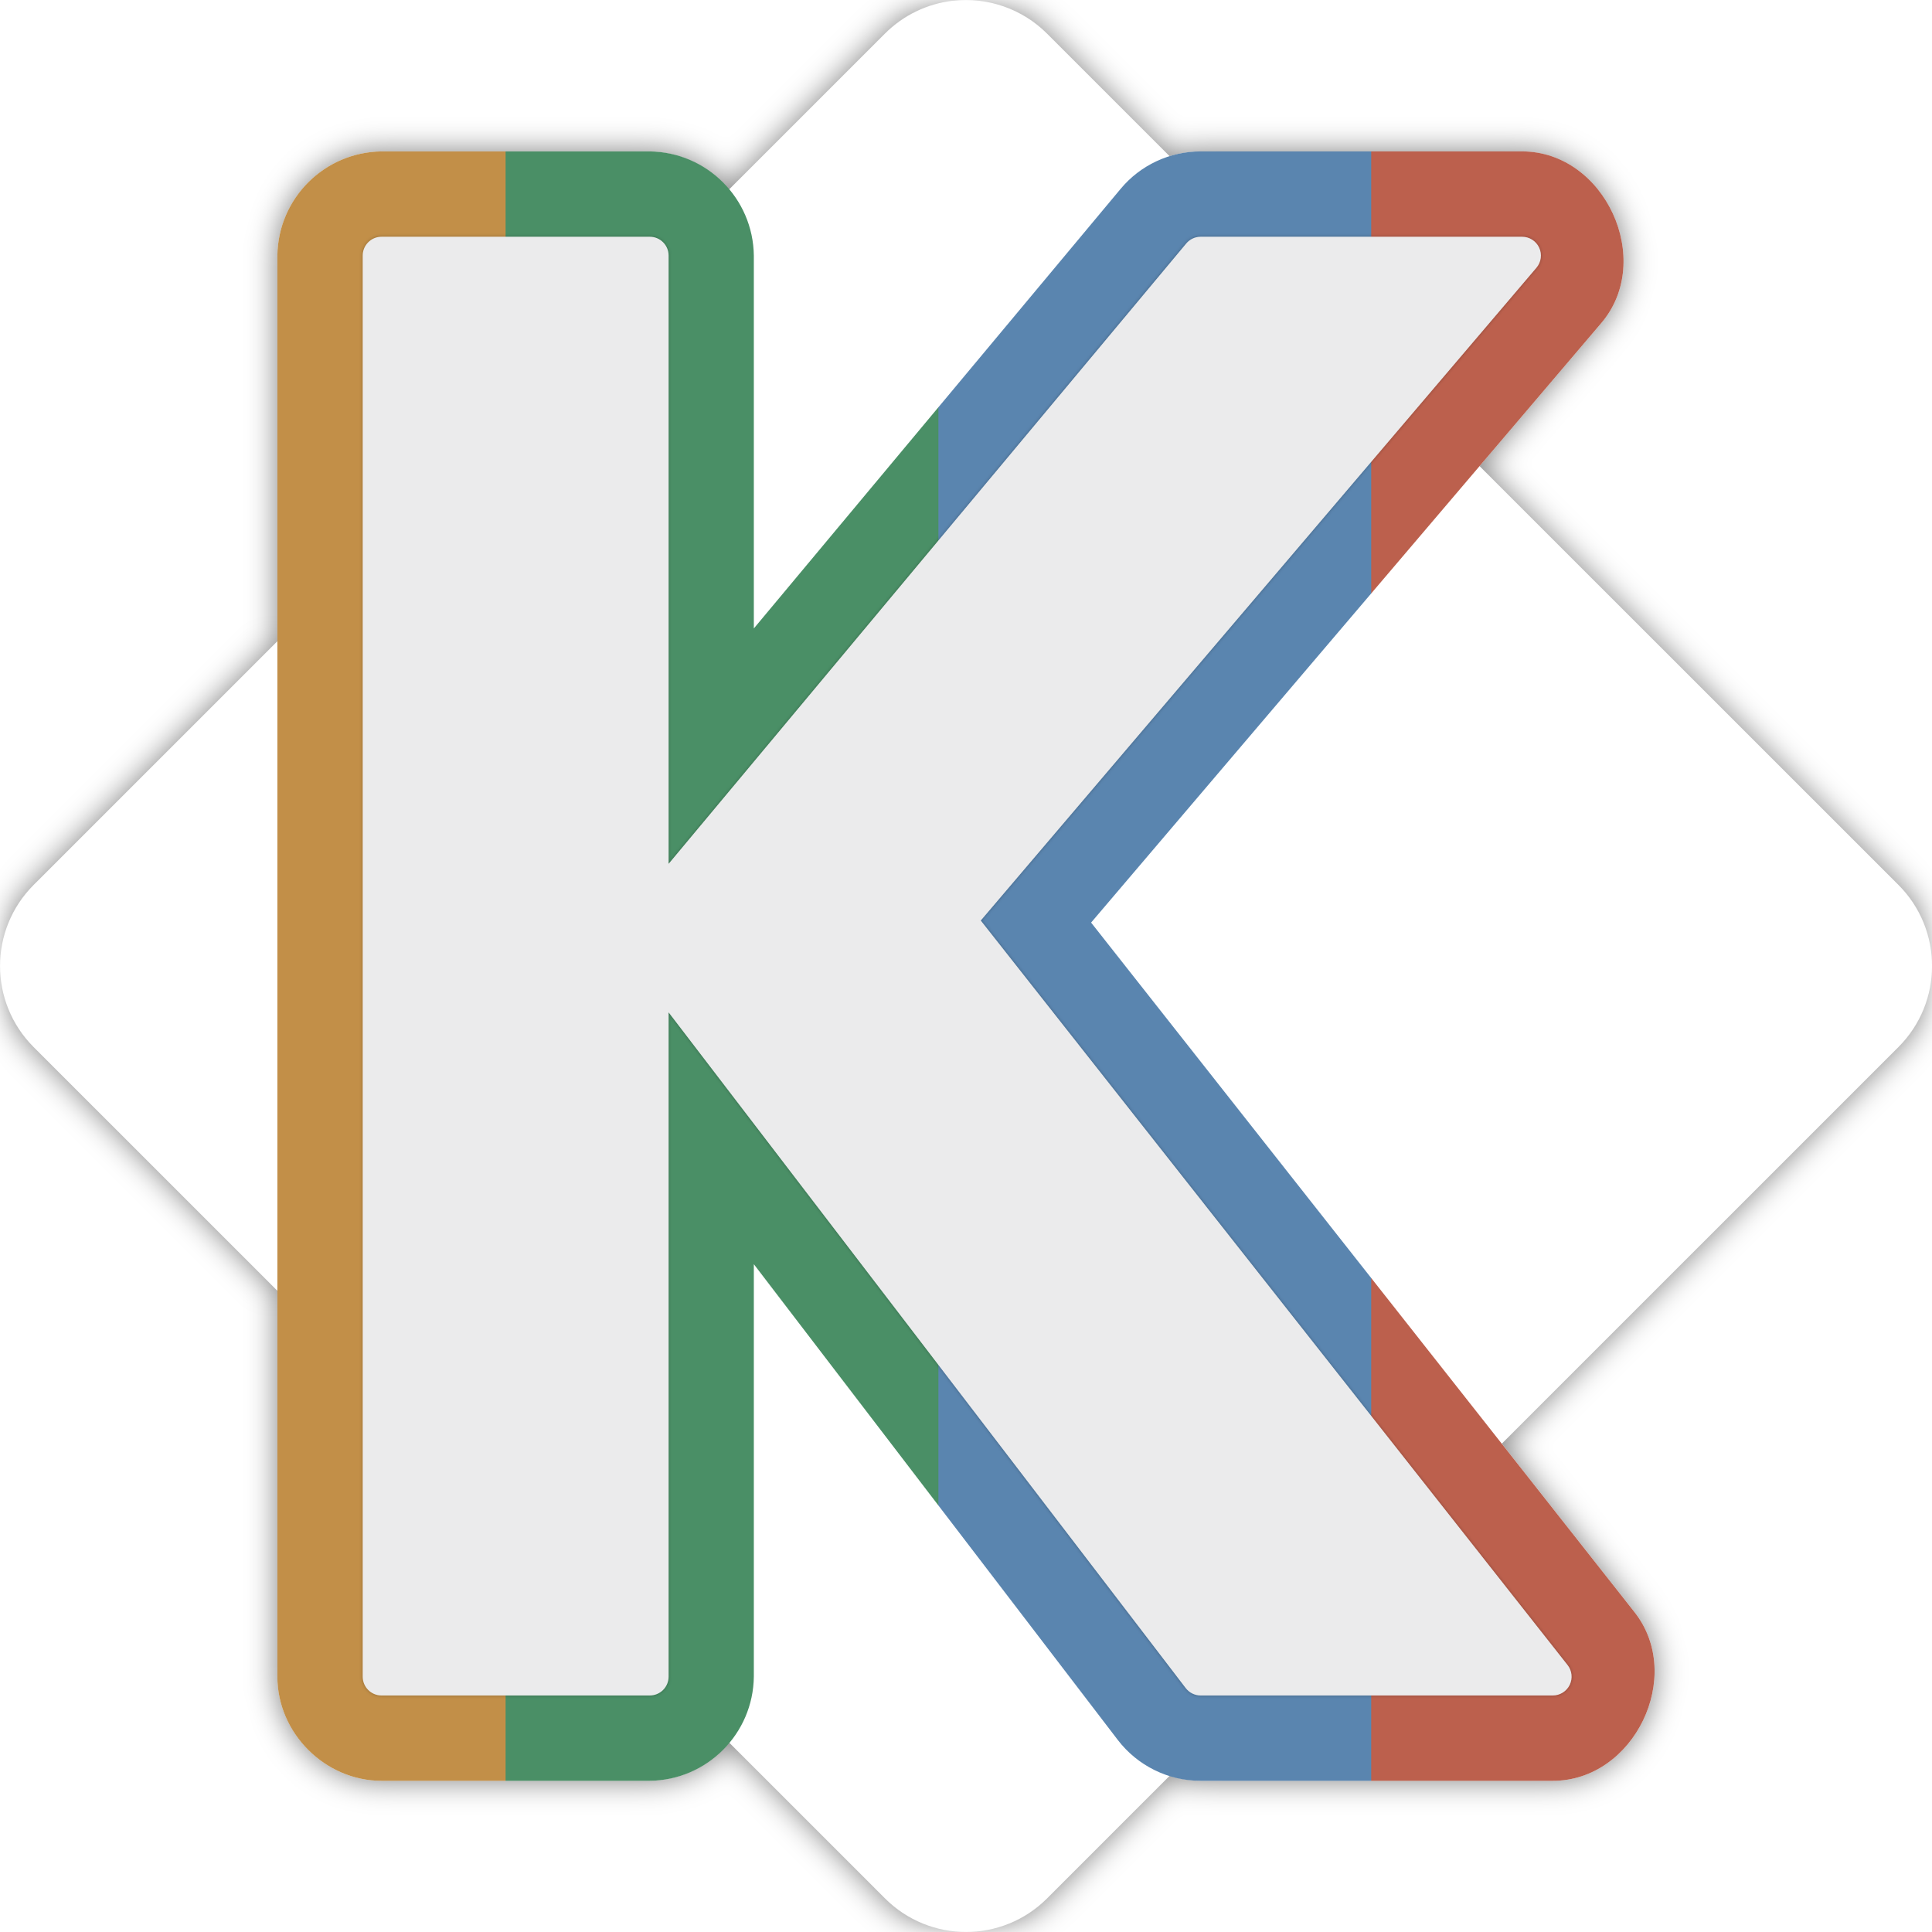
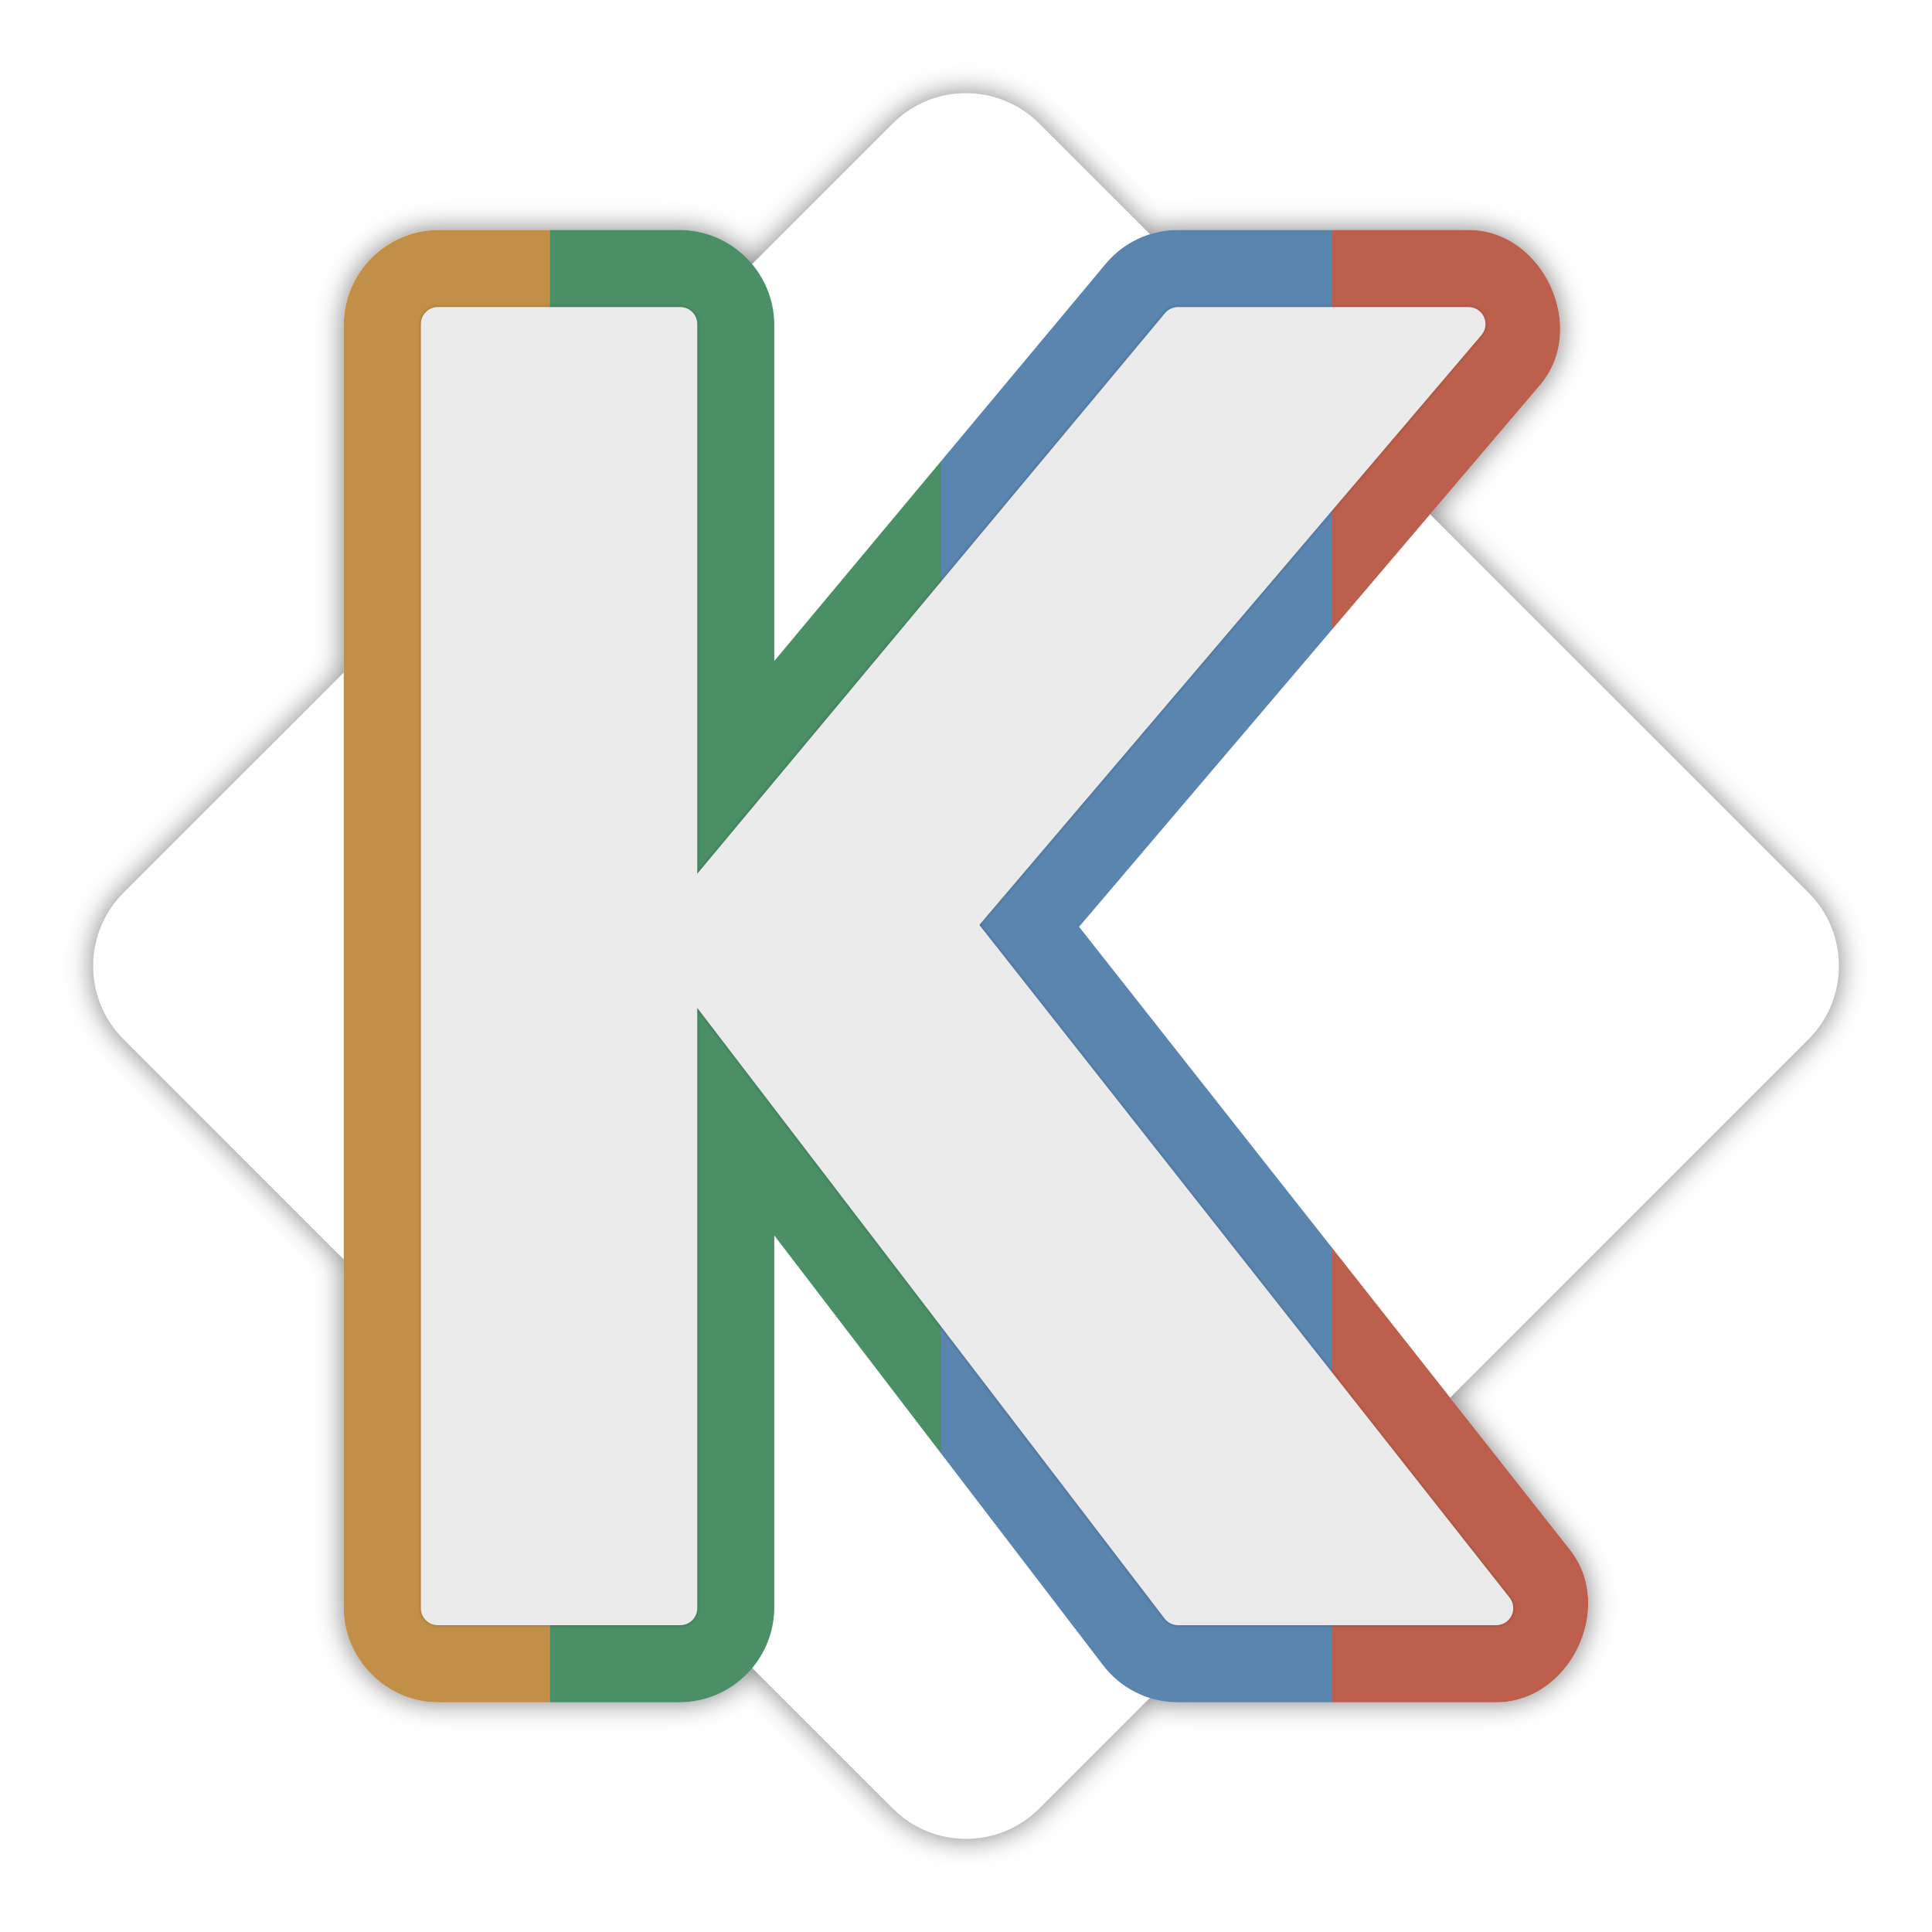
<svg xmlns="http://www.w3.org/2000/svg" xmlns:xlink="http://www.w3.org/1999/xlink" width="64" height="64" viewBox="0 0 16.933 16.933" version="1.1" id="svg5">
  <defs id="defs2">
    <filter style="color-interpolation-filters:sRGB" id="filter2167" x="-.004" y="-.003" width="1.007" height="1.006">
      <feFlood flood-opacity=".251" flood-color="#000" result="flood" id="feFlood2157" />
      <feComposite in="flood" in2="SourceGraphic" operator="in" result="composite1" id="feComposite2159" />
      <feGaussianBlur in="composite1" stdDeviation=".1" result="blur" id="feGaussianBlur2161" />
      <feOffset dx="0" dy="0" result="offset" id="feOffset2163" />
      <feComposite in="offset" in2="SourceGraphic" operator="out" result="composite2" id="feComposite2165" />
    </filter>
    <filter style="color-interpolation-filters:sRGB" id="filter2842" x="0" y="0" width="1" height="1">
      <feTurbulence type="fractalNoise" baseFrequency="10 10" numOctaves="5" seed="1" result="turbulence" id="feTurbulence2826" />
      <feComposite in="SourceGraphic" in2="turbulence" operator="out" result="composite1" id="feComposite2828" />
      <feColorMatrix values="1 0 0 0 0 0 1 0 0 0 0 0 1 0 0 0 0 0 3.5 -2" result="color" id="feColorMatrix2830" />
      <feFlood flood-opacity="0" flood-color="#000" result="flood" id="feFlood2832" />
      <feMerge result="merge" id="feMerge2838">
        <feMergeNode in="flood" id="feMergeNode2834" />
        <feMergeNode in="color" id="feMergeNode2836" />
      </feMerge>
      <feComposite in2="SourceGraphic" operator="in" result="composite2" id="feComposite2840" />
    </filter>
    <filter style="color-interpolation-filters:sRGB" id="filter3217" x="-.019" y="-.019" width="1.038" height="1.038">
      <feFlood flood-opacity=".502" flood-color="#000" result="flood" id="feFlood3207" />
      <feComposite in="flood" in2="SourceGraphic" operator="in" result="composite1" id="feComposite3209" />
      <feGaussianBlur in="composite1" stdDeviation=".5" result="blur" id="feGaussianBlur3211" />
      <feOffset dx="0" dy="0" result="offset" id="feOffset3213" />
      <feComposite in="offset" in2="SourceGraphic" operator="out" result="composite2" id="feComposite3215" />
    </filter>
    <filter style="color-interpolation-filters:sRGB" id="filter2059" x="-.006" y="-.004" width="1.012" height="1.009">
      <feFlood flood-opacity=".251" flood-color="#000" result="flood" id="feFlood2049" />
      <feComposite in="flood" in2="SourceGraphic" operator="in" result="composite1" id="feComposite2051" />
      <feGaussianBlur in="composite1" stdDeviation=".1" result="blur" id="feGaussianBlur2053" />
      <feOffset dx="0" dy="0" result="offset" id="feOffset2055" />
      <feComposite in="offset" in2="SourceGraphic" operator="out" result="composite2" id="feComposite2057" />
    </filter>
    <meshgradient id="meshgradient1328" gradientUnits="userSpaceOnUse" x="-15.04" y="-3.762" gradientTransform="matrix(1.04917 0 0 1.04917 41.18 29.347)">
      <meshrow id="meshrow1330">
        <meshpatch id="meshpatch1332">
          <stop path="c 2.69,0 5.38,0 8.07,0" style="stop-color:#538198;stop-opacity:1" id="stop1334" />
          <stop path="c 0,2.69 0,5.38 0,8.07" style="stop-color:#779db1;stop-opacity:1" id="stop1336" />
          <stop path="c -2.69,0 -5.38,0 -8.07,0" style="stop-color:#638fa5;stop-opacity:1" id="stop1338" />
          <stop path="c 0,-2.69 0,-5.38 0,-8.07" style="stop-color:#779db1;stop-opacity:1" id="stop1340" />
        </meshpatch>
        <meshpatch id="meshpatch1342">
          <stop path="c 2.69,0 5.38,0 8.07,0" id="stop1344" />
          <stop path="c 0,2.69 0,5.38 0,8.07" style="stop-color:#779db1;stop-opacity:1" id="stop1346" />
          <stop path="c -2.69,0 -5.38,0 -8.07,0" style="stop-color:#779db1;stop-opacity:1" id="stop1348" />
        </meshpatch>
      </meshrow>
      <meshrow id="meshrow1350">
        <meshpatch id="meshpatch1352">
          <stop path="c 0,2.69 0,5.38 0,8.07" id="stop1354" />
          <stop path="c -2.69,0 -5.38,0 -8.07,0" style="stop-color:#538198;stop-opacity:1" id="stop1356" />
          <stop path="c 0,-2.69 0,-5.38 0,-8.07" style="stop-color:#779db1;stop-opacity:1" id="stop1358" />
        </meshpatch>
        <meshpatch id="meshpatch1360">
          <stop path="c 0,2.69 0,5.38 0,8.07" id="stop1362" />
          <stop path="c -2.69,0 -5.38,0 -8.07,0" style="stop-color:#538198;stop-opacity:1" id="stop1364" />
        </meshpatch>
      </meshrow>
    </meshgradient>
    <meshgradient id="meshgradient2007" gradientUnits="userSpaceOnUse" gradientTransform="matrix(3.96543 0 0 3.96543 59.642 14.918)" x="-15.04" y="-3.762">
      <meshrow id="meshrow2027">
        <meshpatch id="meshpatch2017">
          <stop path="c 2.69,0 5.38,0 8.07,0" style="stop-color:#538198;stop-opacity:1" id="stop2009" />
          <stop path="c 0,2.69 0,5.38 0,8.07" style="stop-color:#779db1;stop-opacity:1" id="stop2011" />
          <stop path="c -2.69,0 -5.38,0 -8.07,0" style="stop-color:#638fa5;stop-opacity:1" id="stop2013" />
          <stop path="c 0,-2.69 0,-5.38 0,-8.07" style="stop-color:#779db1;stop-opacity:1" id="stop2015" />
        </meshpatch>
        <meshpatch id="meshpatch2025">
          <stop path="c 2.69,0 5.38,0 8.07,0" id="stop2019" />
          <stop path="c 0,2.69 0,5.38 0,8.07" style="stop-color:#779db1;stop-opacity:1" id="stop2021" />
          <stop path="c -2.69,0 -5.38,0 -8.07,0" style="stop-color:#779db1;stop-opacity:1" id="stop2023" />
        </meshpatch>
      </meshrow>
      <meshrow id="meshrow2043">
        <meshpatch id="meshpatch2035">
          <stop path="c 0,2.69 0,5.38 0,8.07" id="stop2029" />
          <stop path="c -2.69,0 -5.38,0 -8.07,0" style="stop-color:#538198;stop-opacity:1" id="stop2031" />
          <stop path="c 0,-2.69 0,-5.38 0,-8.07" style="stop-color:#779db1;stop-opacity:1" id="stop2033" />
        </meshpatch>
        <meshpatch id="meshpatch2041">
          <stop path="c 0,2.69 0,5.38 0,8.07" id="stop2037" />
          <stop path="c -2.69,0 -5.38,0 -8.07,0" style="stop-color:#538198;stop-opacity:1" id="stop2039" />
        </meshpatch>
      </meshrow>
    </meshgradient>
    <pattern xlink:href="#pattern1484" id="pattern2567" patternTransform="matrix(3.79338 0 0 2.2314 5.804 -26.77)" />
    <pattern patternUnits="userSpaceOnUse" width="4" height="1" patternTransform="translate(.981 -14.855)" id="pattern1484">
      <path style="fill:#c28f48;fill-opacity:1;stroke:none;stroke-width:12;stroke-miterlimit:1" id="rect1236" d="M0 0h1v1H0z" />
      <path style="fill:#4a8f66;fill-opacity:1;stroke:none;stroke-width:12;stroke-miterlimit:1" id="rect1326" d="M1 0h1v1H1z" />
      <path style="fill:#5a85af;fill-opacity:1;stroke:none;stroke-width:12;stroke-miterlimit:1" id="rect1328" d="M2 0h1v1H2z" />
      <path style="fill:#bc604d;fill-opacity:1;stroke:none;stroke-width:12;stroke-miterlimit:1" id="rect1330" d="M3 0h1v1H3z" />
    </pattern>
  </defs>
-   <g id="layer3" transform="translate(-25.4 -25.4)" style="display:inline">
+   <g id="layer3" transform="matrix(.90362 0 0 .90362 -22.136 -22.136)" style="display:inline">
    <path id="path2987" style="font-variation-settings:'wght' 700;display:inline;fill:#538198;fill-opacity:1;stroke-width:16.792;stroke-miterlimit:1;filter:url(#filter3217)" transform="matrix(.26458 0 0 .26458 25.4 25.4)" d="M31.574.023a3.798 3.798 0 0 0-2.26 1.09l-5.168 5.168a3.496 3.496 0 0 0-2.625-1.265H12.64a3.496 3.496 0 0 0-3.451 3.45V21.24l-8.075 8.074a3.798 3.798 0 0 0 0 5.372l8.075 8.074V55.54c0 1.87 1.58 3.451 3.45 3.451h8.883a3.492 3.492 0 0 0 2.631-1.267l5.162 5.162a3.798 3.798 0 0 0 5.372 0l4.064-4.065a3.458 3.458 0 0 0 1.023.17H51.44c2.692 0 4.374-3.47 2.707-5.586l-4.398-5.582 13.139-13.138a3.798 3.798 0 0 0 0-5.372L49.012 15.44l4.035-4.74c1.776-2.09.113-5.683-2.627-5.683H39.773c-.351 0-.697.055-1.027.158l-4.06-4.06a3.798 3.798 0 0 0-3.112-1.09Z" />
    <path style="font-variation-settings:'wght' 700;display:inline;fill:url(#meshgradient1328);fill-opacity:1;stroke-width:4.443;stroke-miterlimit:1" id="rect936" width="17.766" height="17.766" x="24.984" y="24.984" d="m34.577 25.694 7.462 7.462a1.005 1.005 90 0 1 0 1.421l-7.462 7.462a1.005 1.005 180 0 1-1.421 0l-7.462-7.462a1.005 1.005 90 0 1 0-1.421l7.462-7.462a1.005 1.005 0 0 1 1.421 0z" />
    <path style="font-variation-settings:'wght' 700;display:inline;mix-blend-mode:soft-light;fill:#538198;fill-opacity:1;stroke-width:4.443;stroke-miterlimit:1;filter:url(#filter2842)" id="path2780" width="17.766" height="17.766" x="24.984" y="24.984" d="m34.577 25.694 7.462 7.462a1.005 1.005 90 0 1 0 1.421l-7.462 7.462a1.005 1.005 180 0 1-1.421 0l-7.462-7.462a1.005 1.005 90 0 1 0-1.421l7.462-7.462a1.005 1.005 0 0 1 1.421 0z" />
  </g>
-   <path id="path1996" style="font-variation-settings:'wght' 700;display:inline;fill:url(#meshgradient2007);fill-opacity:1;stroke-width:16.792;stroke-miterlimit:1;filter:url(#filter2059)" d="M38.746 5.174a3.442 3.442 0 0 0-1.623 1.082l-12.15 14.562V8.467a3.496 3.496 0 0 0-.827-2.186L9.187 21.241V42.76l14.965 14.965a3.492 3.492 0 0 0 .82-2.188V41.88l12.057 15.76a3.458 3.458 0 0 0 1.721 1.183l10.998-10.998-13.603-17.261 12.867-15.124Z" transform="scale(.26458)" />
-   <g id="g981" transform="translate(-5.166 25.93)" style="display:inline">
+   <path id="path1996" style="font-variation-settings:'wght' 700;display:inline;fill:url(#meshgradient2007);fill-opacity:1;stroke-width:16.792;stroke-miterlimit:1;filter:url(#filter2059)" d="M38.746 5.174a3.442 3.442 0 0 0-1.623 1.082l-12.15 14.562V8.467a3.496 3.496 0 0 0-.827-2.186L9.187 21.241V42.76l14.965 14.965a3.492 3.492 0 0 0 .82-2.188V41.88l12.057 15.76a3.458 3.458 0 0 0 1.721 1.183l10.998-10.998-13.603-17.261 12.867-15.124Z" transform="matrix(.23908 0 0 .23908 .816 .816)" />
+   <g id="g981" transform="matrix(.90362 0 0 .90362 -3.852 24.247)" style="display:inline">
    <path id="path2666" style="color:#000;display:inline;fill:url(#pattern2567);fill-opacity:1;stroke-width:1.496;stroke-miterlimit:1;-inkscape-stroke:none" d="M8.51-24.603a.925.925 0 0 0-.913.913v12.455c0 .495.418.913.913.913h2.35a.924.924 0 0 0 .913-.914v-3.614l3.19 4.17a.915.915 0 0 0 .726.358h3.087c.712 0 1.157-.918.716-1.478l-4.763-6.044 4.472-5.255c.47-.553.03-1.504-.695-1.504h-2.817c-.27 0-.528.12-.701.328l-3.215 3.853v-3.268a.925.925 0 0 0-.913-.913z" />
    <path id="path2269" style="display:inline;fill:#ebebec;fill-opacity:1;fill-rule:nonzero;stroke:none;stroke-width:.782;filter:url(#filter2167)" d="M-18.5-57.56a1.034 1.034 0 0 0-1.034 1.034V21.6a1.034 1.034 0 0 0 1.034 1.035h14.747A1.034 1.034 0 0 0-2.718 21.6v-36.522l28.426 37.15a1.034 1.034 0 0 0 .821.407h19.363a1.034 1.034 0 0 0 .812-1.675L14.447-19.971l30.544-35.885a1.034 1.034 0 0 0-.788-1.704H26.529a1.034 1.034 0 0 0-.794.371L-2.718-23.086v-33.44a1.034 1.034 0 0 0-1.036-1.034z" transform="translate(11.459 -14.678) scale(.15943)" />
    <path id="path2155" style="display:inline;fill:#ebebec;fill-opacity:1;fill-rule:nonzero;stroke:none;stroke-width:.125" d="M8.51-23.855a.165.165 0 0 0-.165.165v12.455a.165.165 0 0 0 .165.165h2.35a.165.165 0 0 0 .166-.165v-5.822l4.532 5.922a.165.165 0 0 0 .13.065h3.087a.165.165 0 0 0 .13-.267l-5.143-6.525 4.87-5.721a.165.165 0 0 0-.126-.272h-2.818a.165.165 0 0 0-.126.06l-4.536 5.436v-5.331a.165.165 0 0 0-.165-.165z" />
  </g>
</svg>
